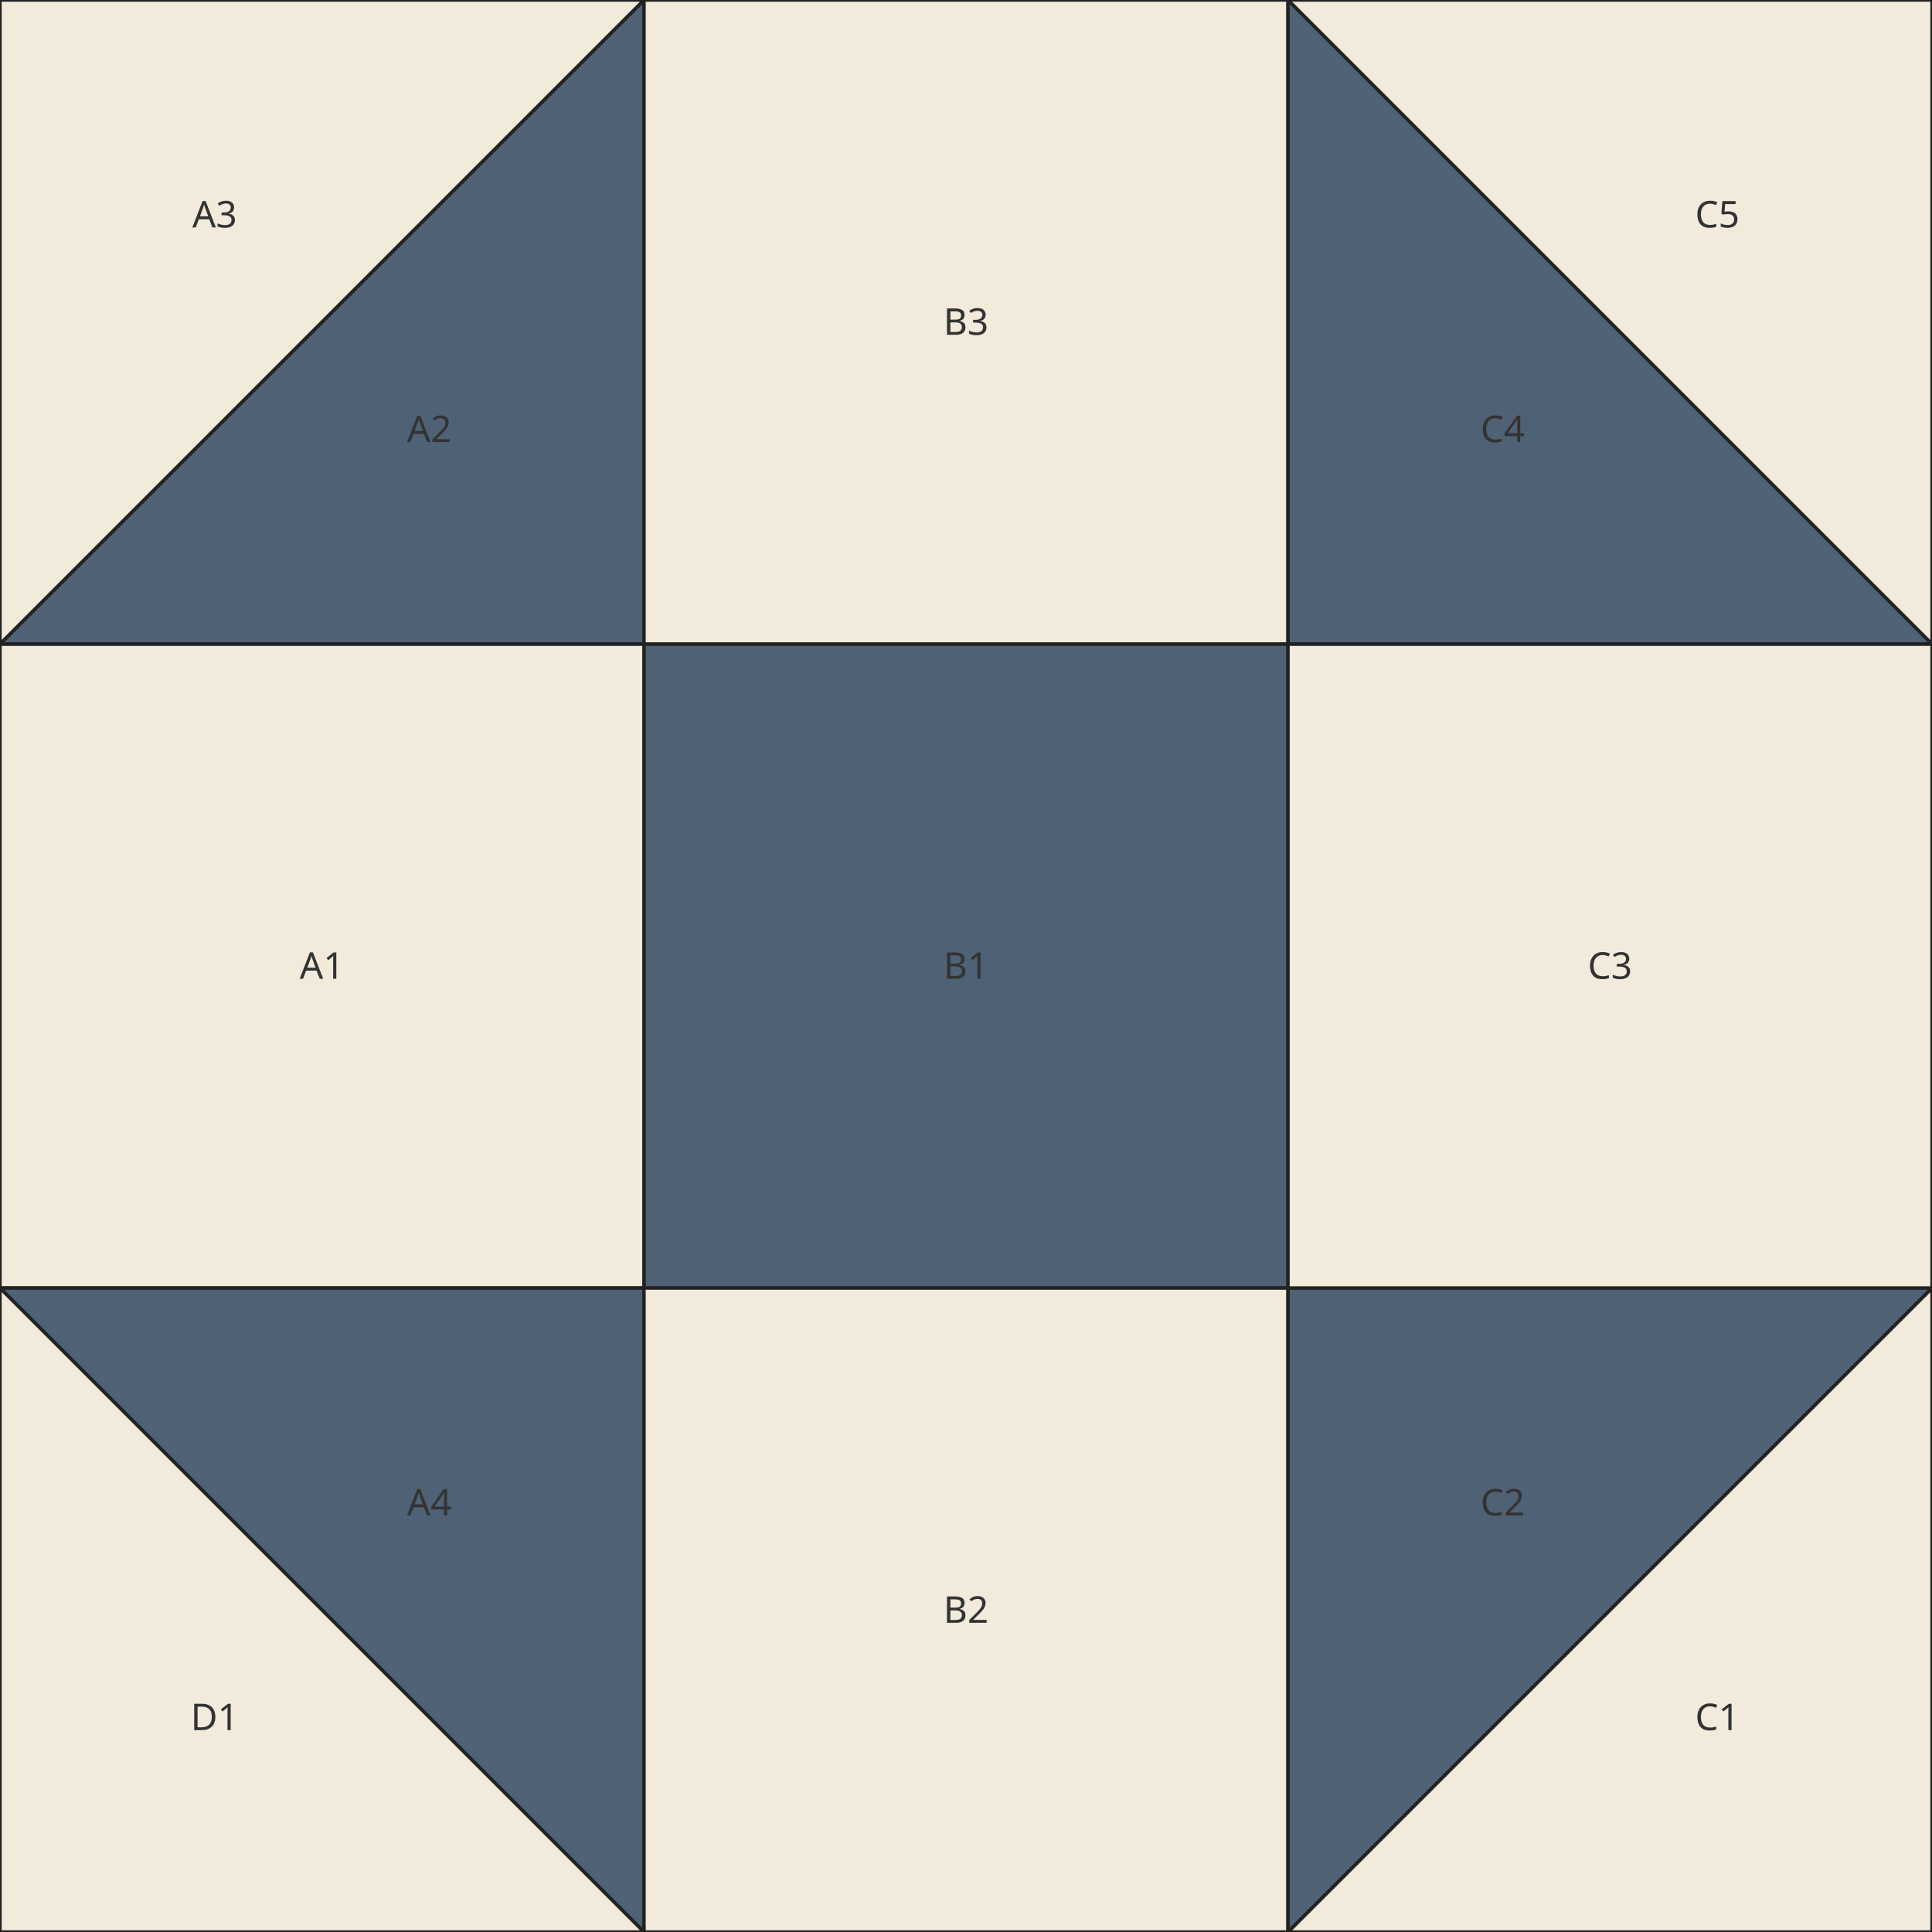
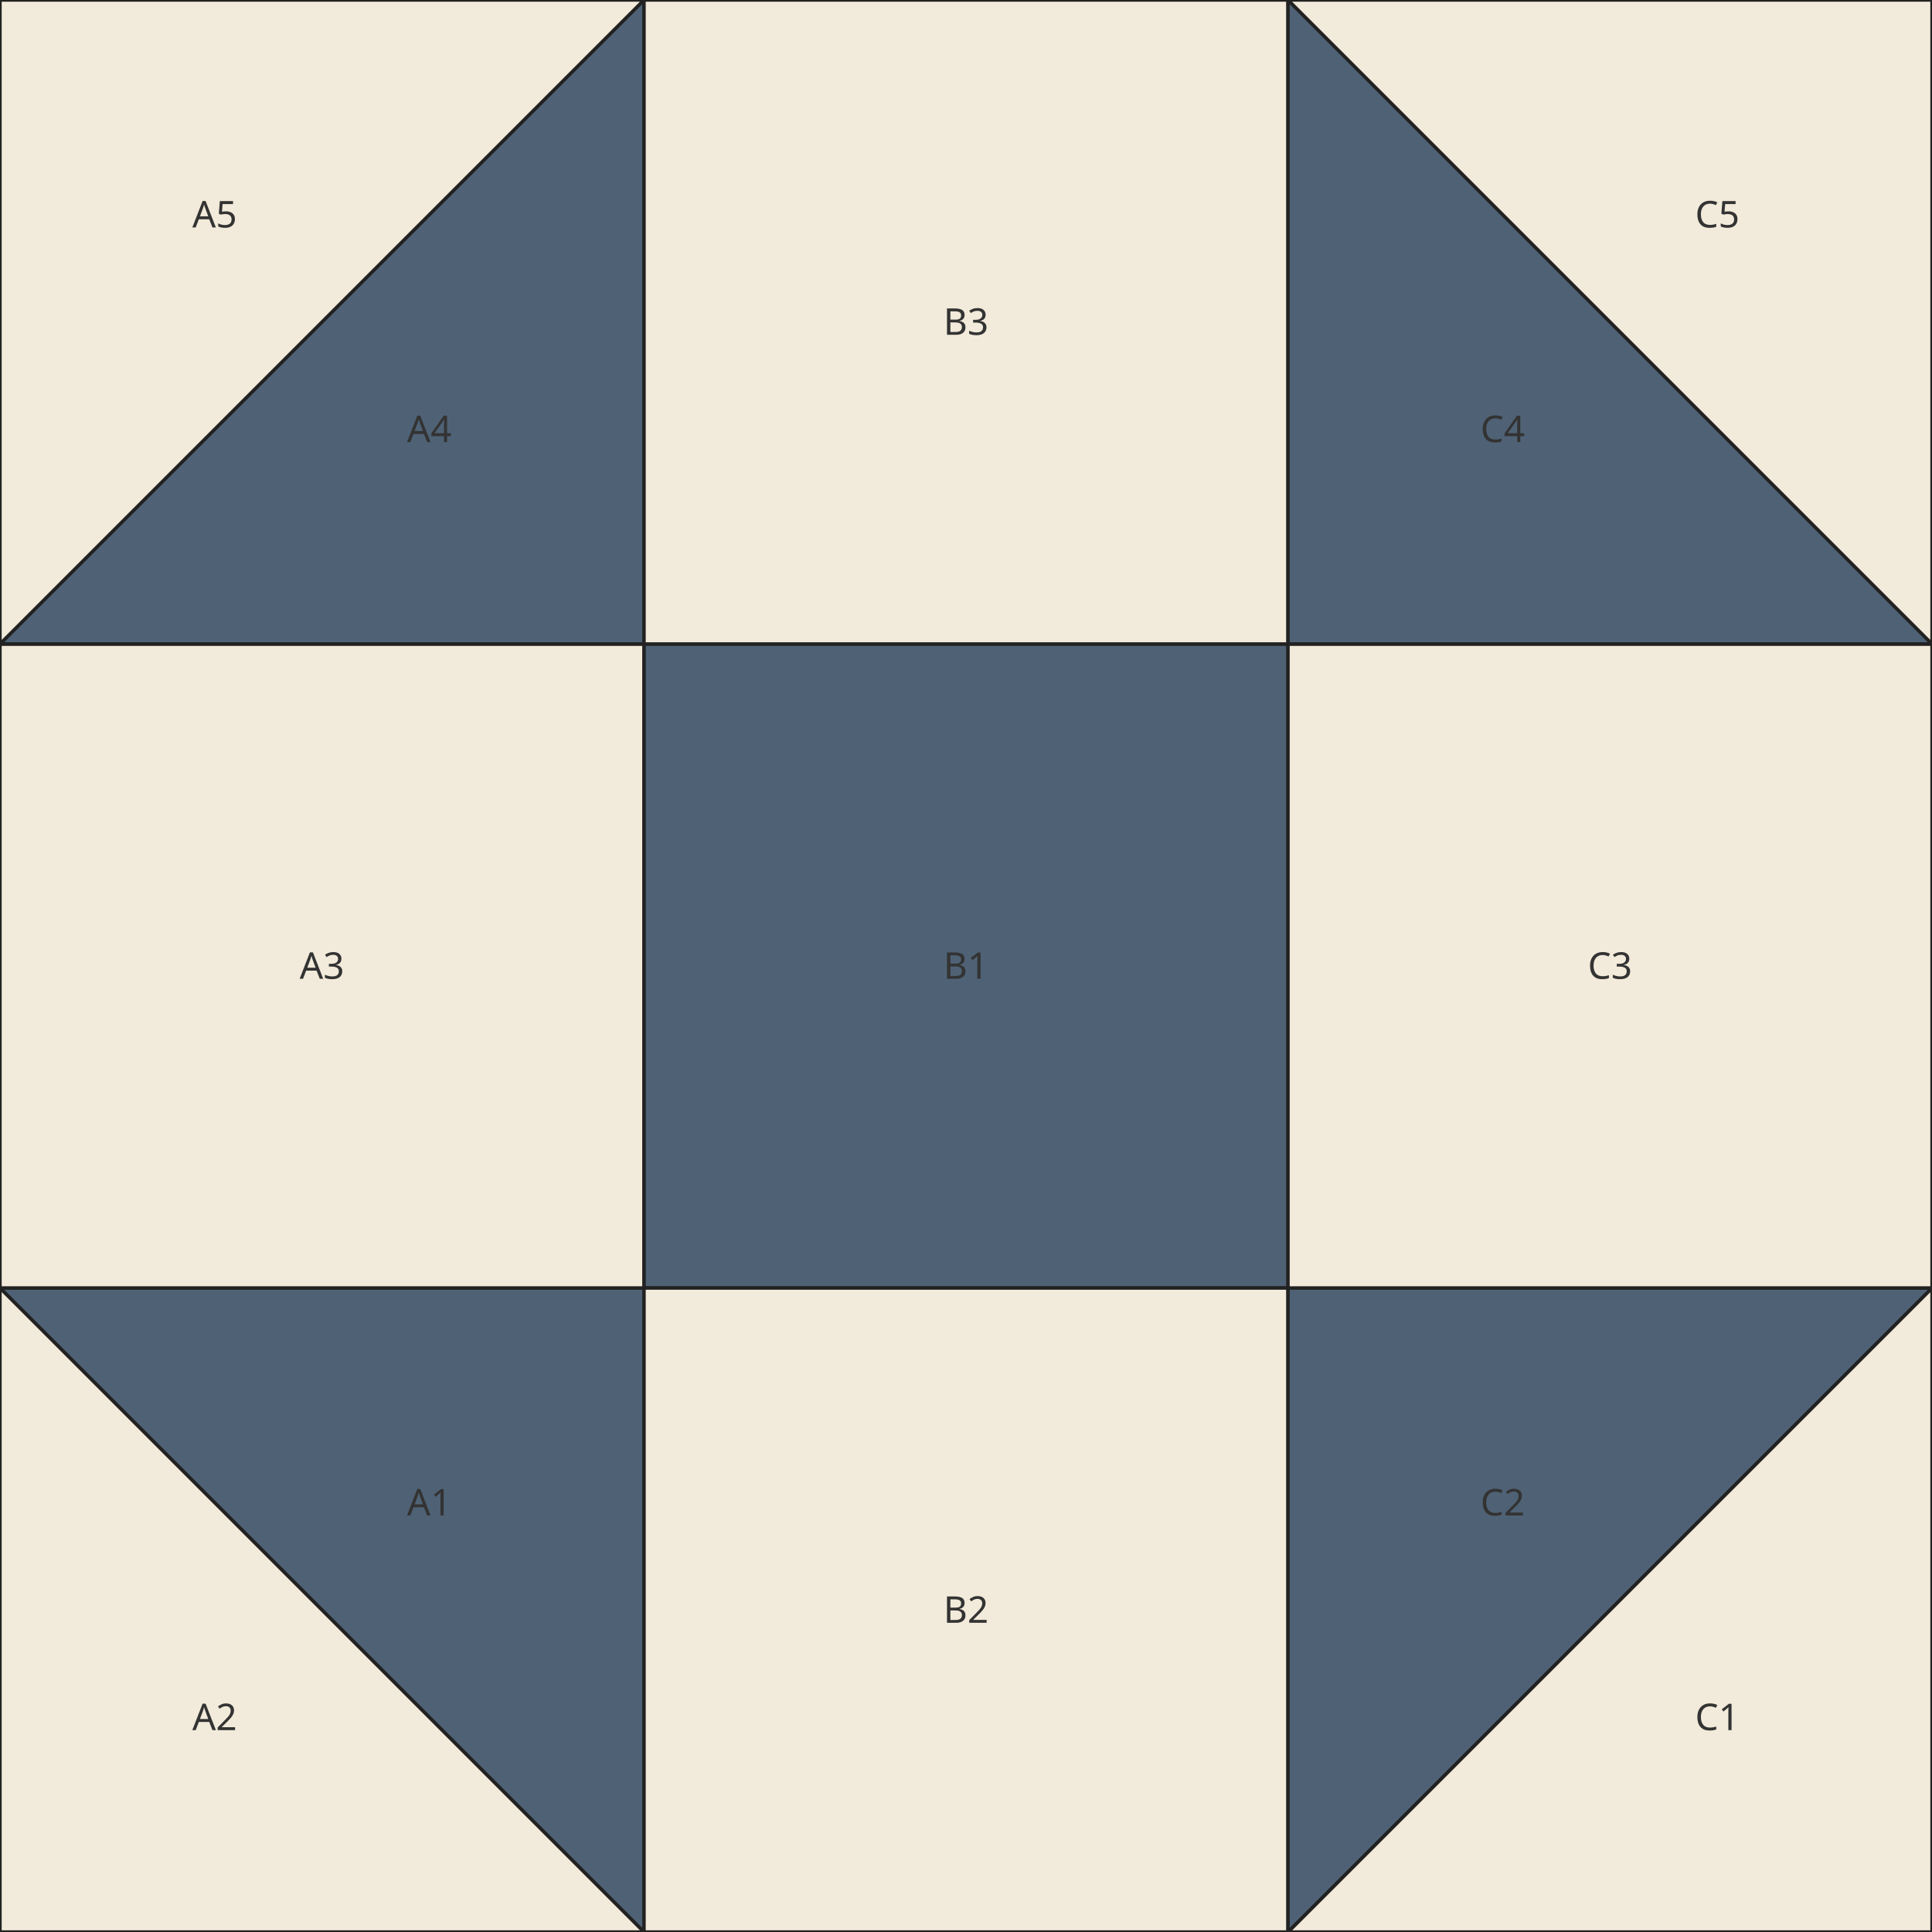
<svg xmlns="http://www.w3.org/2000/svg" width="576.0" height="576" viewBox="0.0 0.0 576.0 576" data-quilttools-block="1" data-quilttools-name="Friendship Star">
  <g id="fpp-quilttools-layer">
-     <path d="M 192,192 L 192,384 L 0,384 L 0,192 Z" id="region-A1" style="fill:#EFE5D0;fill-opacity:0.80;stroke:#222222;stroke-width:1.0;stroke-linejoin:round" data-fpp-region-id="13" />
-     <text x="96.00" y="288.00" style="font-size:11px;font-family:sans-serif;text-anchor:middle;dominant-baseline:middle;fill:#333333;pointer-events:none">A1</text>
-     <path d="M 192,0 L 192,192 L 0,192 Z" id="region-A2" style="fill:#243B53;fill-opacity:0.80;stroke:#222222;stroke-width:1.0;stroke-linejoin:round" data-fpp-region-id="19" />
-     <text x="128.00" y="128.00" style="font-size:11px;font-family:sans-serif;text-anchor:middle;dominant-baseline:middle;fill:#333333;pointer-events:none">A2</text>
-     <path d="M 0,0 L 192,0 L 0,192 Z" id="region-A3" style="fill:#EFE5D0;fill-opacity:0.80;stroke:#222222;stroke-width:1.0;stroke-linejoin:round" data-fpp-region-id="18" />
-     <text x="64.00" y="64.00" style="font-size:11px;font-family:sans-serif;text-anchor:middle;dominant-baseline:middle;fill:#333333;pointer-events:none">A3</text>
-     <path d="M 192,384 L 192,576 L 0,384 Z" id="region-A4" style="fill:#243B53;fill-opacity:0.80;stroke:#222222;stroke-width:1.0;stroke-linejoin:round" data-fpp-region-id="25" />
-     <text x="128.00" y="448.00" style="font-size:11px;font-family:sans-serif;text-anchor:middle;dominant-baseline:middle;fill:#333333;pointer-events:none">A4</text>
+     <path d="M 192,384 L 192,576 L 0,384 Z" id="region-A1" style="fill:#243B53;fill-opacity:0.80;stroke:#222222;stroke-width:1.0;stroke-linejoin:round" data-fpp-region-id="25" />
+     <text x="128.00" y="448.00" style="font-size:11px;font-family:sans-serif;text-anchor:middle;dominant-baseline:middle;fill:#333333;pointer-events:none">A1</text>
+     <path d="M 192,576 L 0,576 L 0,384 Z" id="region-A2" style="fill:#EFE5D0;fill-opacity:0.80;stroke:#222222;stroke-width:1.0;stroke-linejoin:round" data-fpp-region-id="24" />
+     <text x="64.00" y="512.00" style="font-size:11px;font-family:sans-serif;text-anchor:middle;dominant-baseline:middle;fill:#333333;pointer-events:none">A2</text>
+     <path d="M 192,192 L 192,384 L 0,384 L 0,192 Z" id="region-A3" style="fill:#EFE5D0;fill-opacity:0.80;stroke:#222222;stroke-width:1.0;stroke-linejoin:round" data-fpp-region-id="13" />
+     <text x="96.00" y="288.00" style="font-size:11px;font-family:sans-serif;text-anchor:middle;dominant-baseline:middle;fill:#333333;pointer-events:none">A3</text>
+     <path d="M 192,0 L 192,192 L 0,192 Z" id="region-A4" style="fill:#243B53;fill-opacity:0.80;stroke:#222222;stroke-width:1.0;stroke-linejoin:round" data-fpp-region-id="19" />
+     <text x="128.00" y="128.00" style="font-size:11px;font-family:sans-serif;text-anchor:middle;dominant-baseline:middle;fill:#333333;pointer-events:none">A4</text>
+     <path d="M 0,0 L 192,0 L 0,192 Z" id="region-A5" style="fill:#EFE5D0;fill-opacity:0.80;stroke:#222222;stroke-width:1.0;stroke-linejoin:round" data-fpp-region-id="18" />
+     <text x="64.00" y="64.00" style="font-size:11px;font-family:sans-serif;text-anchor:middle;dominant-baseline:middle;fill:#333333;pointer-events:none">A5</text>
    <path d="M 384,192 L 384,384 L 192,384 L 192,192 Z" id="region-B1" style="fill:#243B53;fill-opacity:0.80;stroke:#222222;stroke-width:1.0;stroke-linejoin:round" data-fpp-region-id="15" />
    <text x="288.00" y="288.00" style="font-size:11px;font-family:sans-serif;text-anchor:middle;dominant-baseline:middle;fill:#333333;pointer-events:none">B1</text>
    <path d="M 384,384 L 384,576 L 192,576 L 192,384 Z" id="region-B2" style="fill:#EFE5D0;fill-opacity:0.80;stroke:#222222;stroke-width:1.0;stroke-linejoin:round" data-fpp-region-id="14" />
    <text x="288.00" y="480.00" style="font-size:11px;font-family:sans-serif;text-anchor:middle;dominant-baseline:middle;fill:#333333;pointer-events:none">B2</text>
    <path d="M 192,0 L 384,0 L 384,192 L 192,192 Z" id="region-B3" style="fill:#EFE5D0;fill-opacity:0.80;stroke:#222222;stroke-width:1.0;stroke-linejoin:round" data-fpp-region-id="9" />
    <text x="288.00" y="96.00" style="font-size:11px;font-family:sans-serif;text-anchor:middle;dominant-baseline:middle;fill:#333333;pointer-events:none">B3</text>
    <path d="M 576,384 L 576,576 L 384,576 Z" id="region-C1" style="fill:#EFE5D0;fill-opacity:0.80;stroke:#222222;stroke-width:1.0;stroke-linejoin:round" data-fpp-region-id="23" />
    <text x="512.00" y="512.00" style="font-size:11px;font-family:sans-serif;text-anchor:middle;dominant-baseline:middle;fill:#333333;pointer-events:none">C1</text>
    <path d="M 576,384 L 384,576 L 384,384 Z" id="region-C2" style="fill:#243B53;fill-opacity:0.80;stroke:#222222;stroke-width:1.0;stroke-linejoin:round" data-fpp-region-id="22" />
    <text x="448.00" y="448.00" style="font-size:11px;font-family:sans-serif;text-anchor:middle;dominant-baseline:middle;fill:#333333;pointer-events:none">C2</text>
    <path d="M 576,192 L 576,384 L 384,384 L 384,192 Z" id="region-C3" style="fill:#EFE5D0;fill-opacity:0.80;stroke:#222222;stroke-width:1.0;stroke-linejoin:round" data-fpp-region-id="17" />
    <text x="480.00" y="288.00" style="font-size:11px;font-family:sans-serif;text-anchor:middle;dominant-baseline:middle;fill:#333333;pointer-events:none">C3</text>
    <path d="M 384,0 L 576,192 L 384,192 Z" id="region-C4" style="fill:#243B53;fill-opacity:0.80;stroke:#222222;stroke-width:1.0;stroke-linejoin:round" data-fpp-region-id="20" />
    <text x="448.00" y="128.00" style="font-size:11px;font-family:sans-serif;text-anchor:middle;dominant-baseline:middle;fill:#333333;pointer-events:none">C4</text>
    <path d="M 384,0 L 576,0 L 576,192 Z" id="region-C5" style="fill:#EFE5D0;fill-opacity:0.80;stroke:#222222;stroke-width:1.0;stroke-linejoin:round" data-fpp-region-id="21" />
    <text x="512.00" y="64.00" style="font-size:11px;font-family:sans-serif;text-anchor:middle;dominant-baseline:middle;fill:#333333;pointer-events:none">C5</text>
-     <path d="M 192,576 L 0,576 L 0,384 Z" id="region-D1" style="fill:#EFE5D0;fill-opacity:0.80;stroke:#222222;stroke-width:1.0;stroke-linejoin:round" data-fpp-region-id="24" />
-     <text x="64.00" y="512.00" style="font-size:11px;font-family:sans-serif;text-anchor:middle;dominant-baseline:middle;fill:#333333;pointer-events:none">D1</text>
  </g>
</svg>
